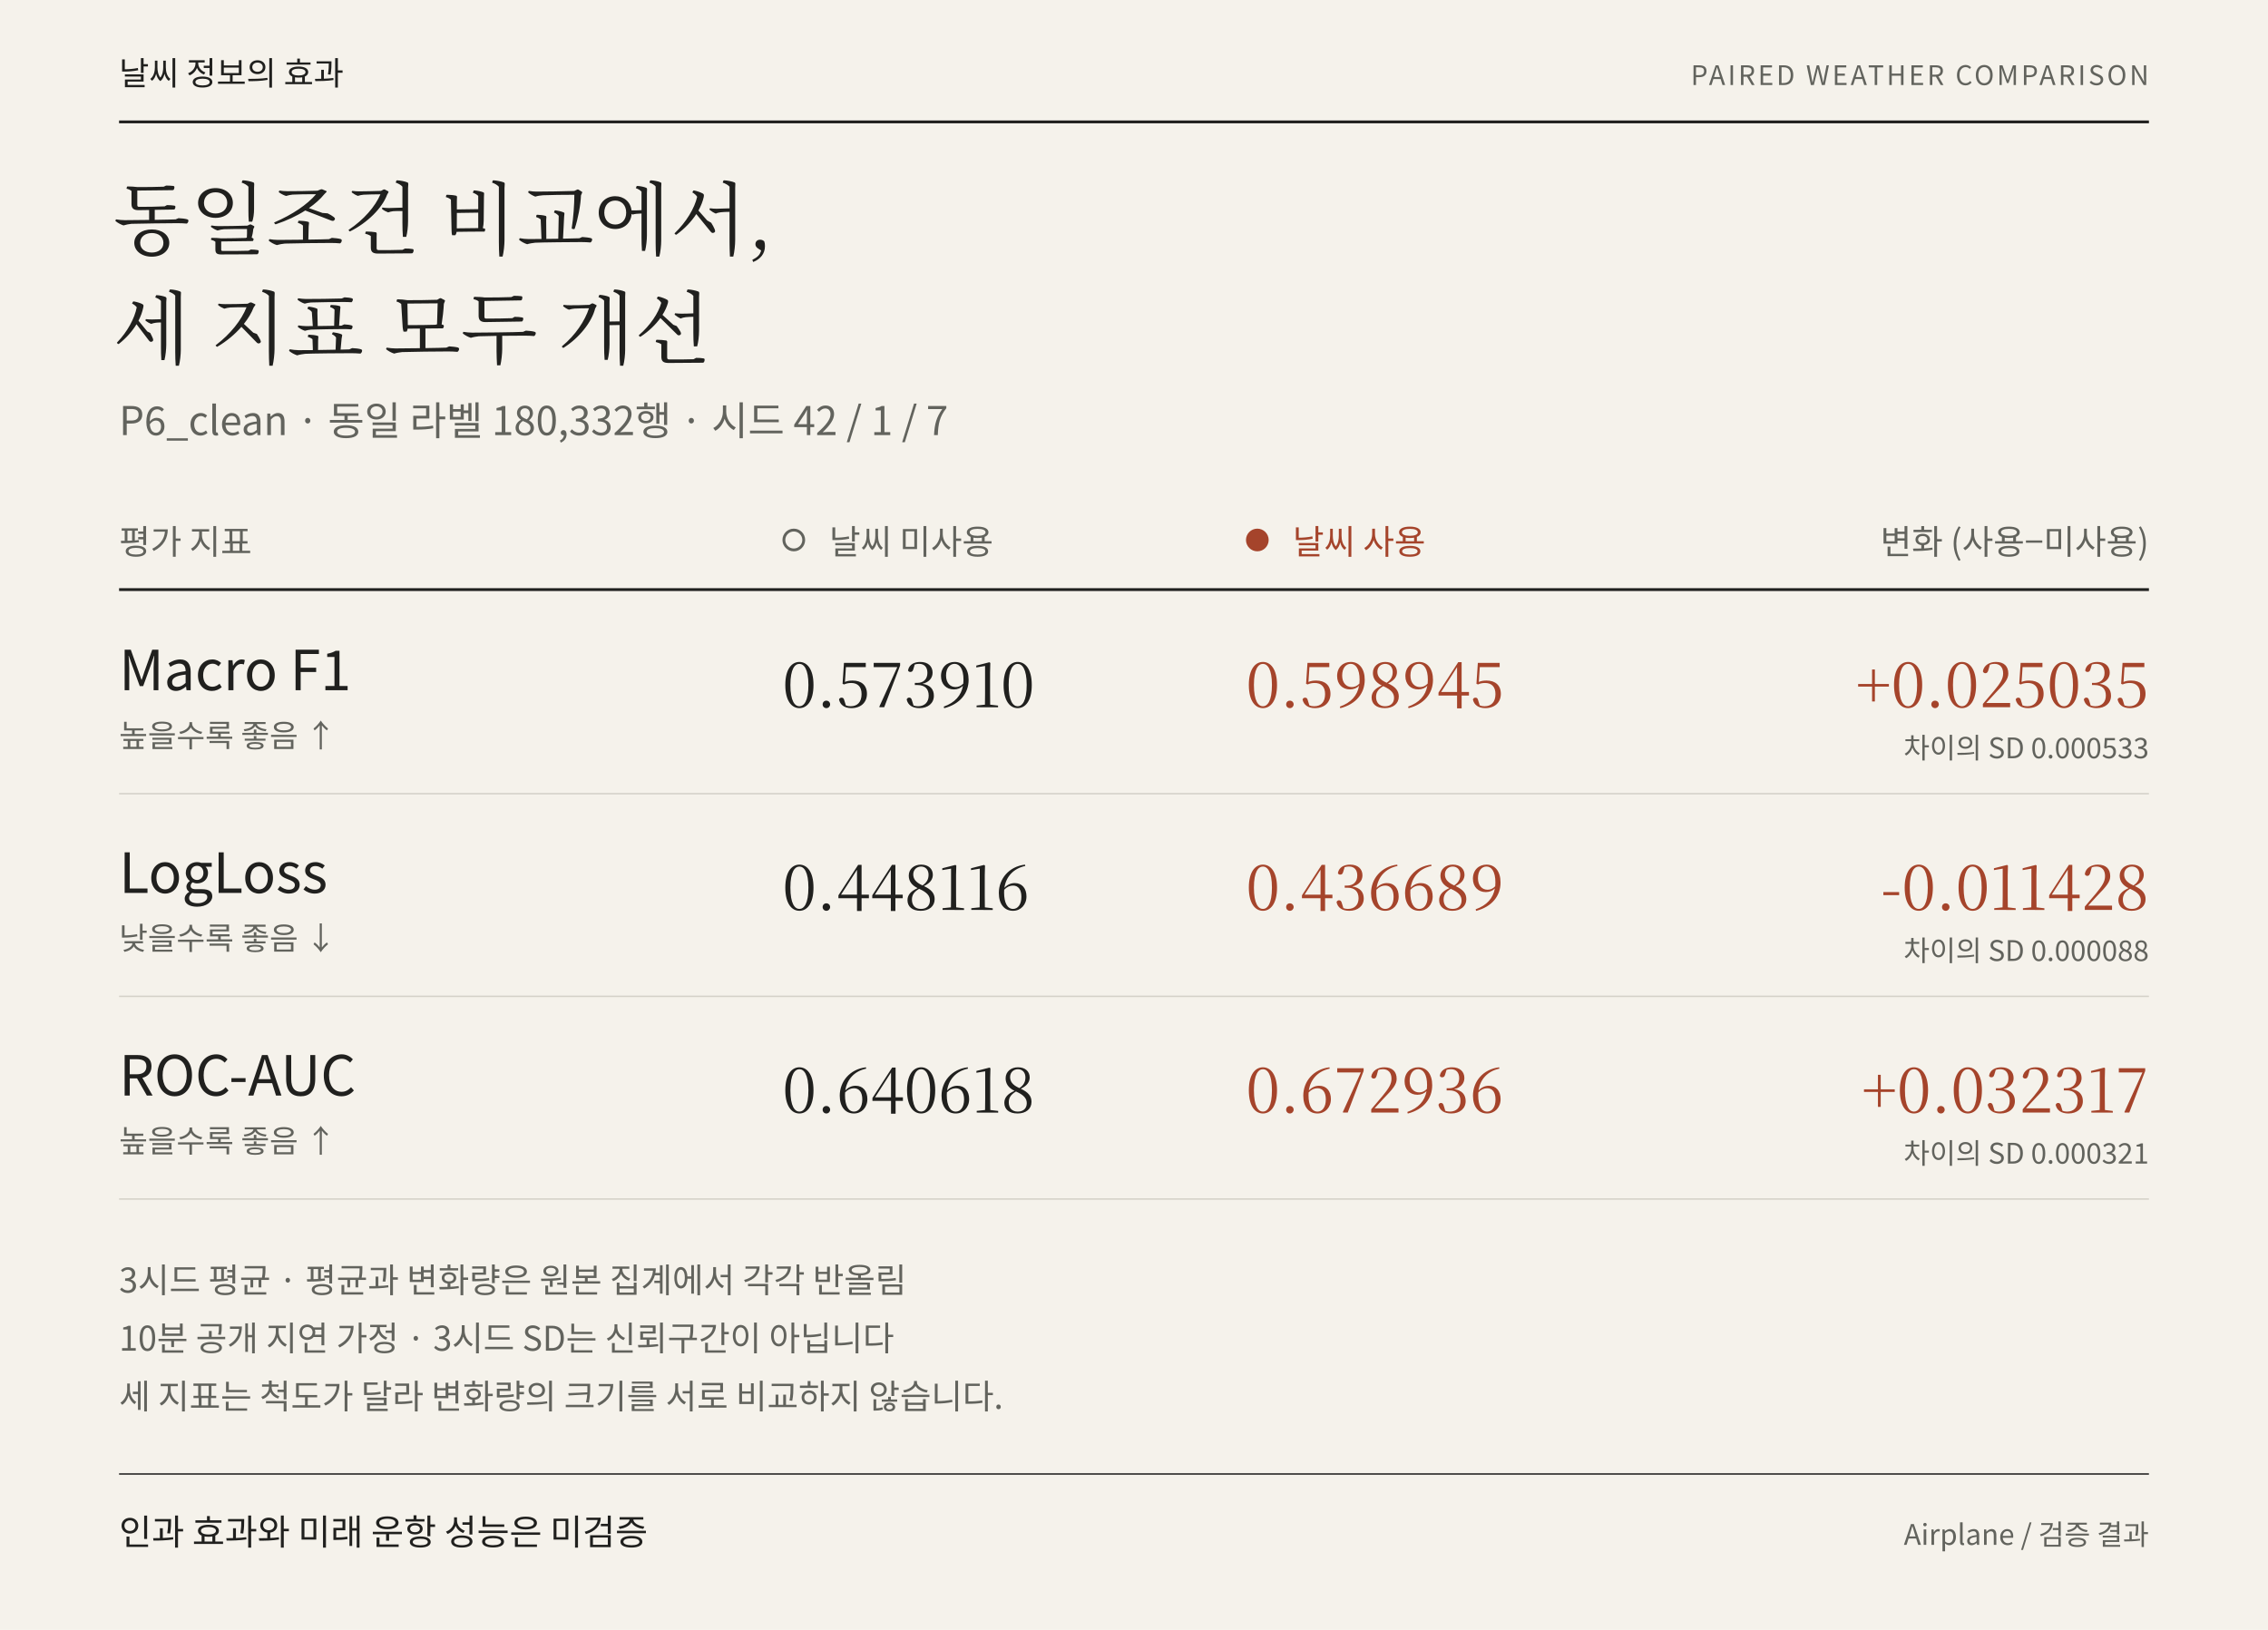
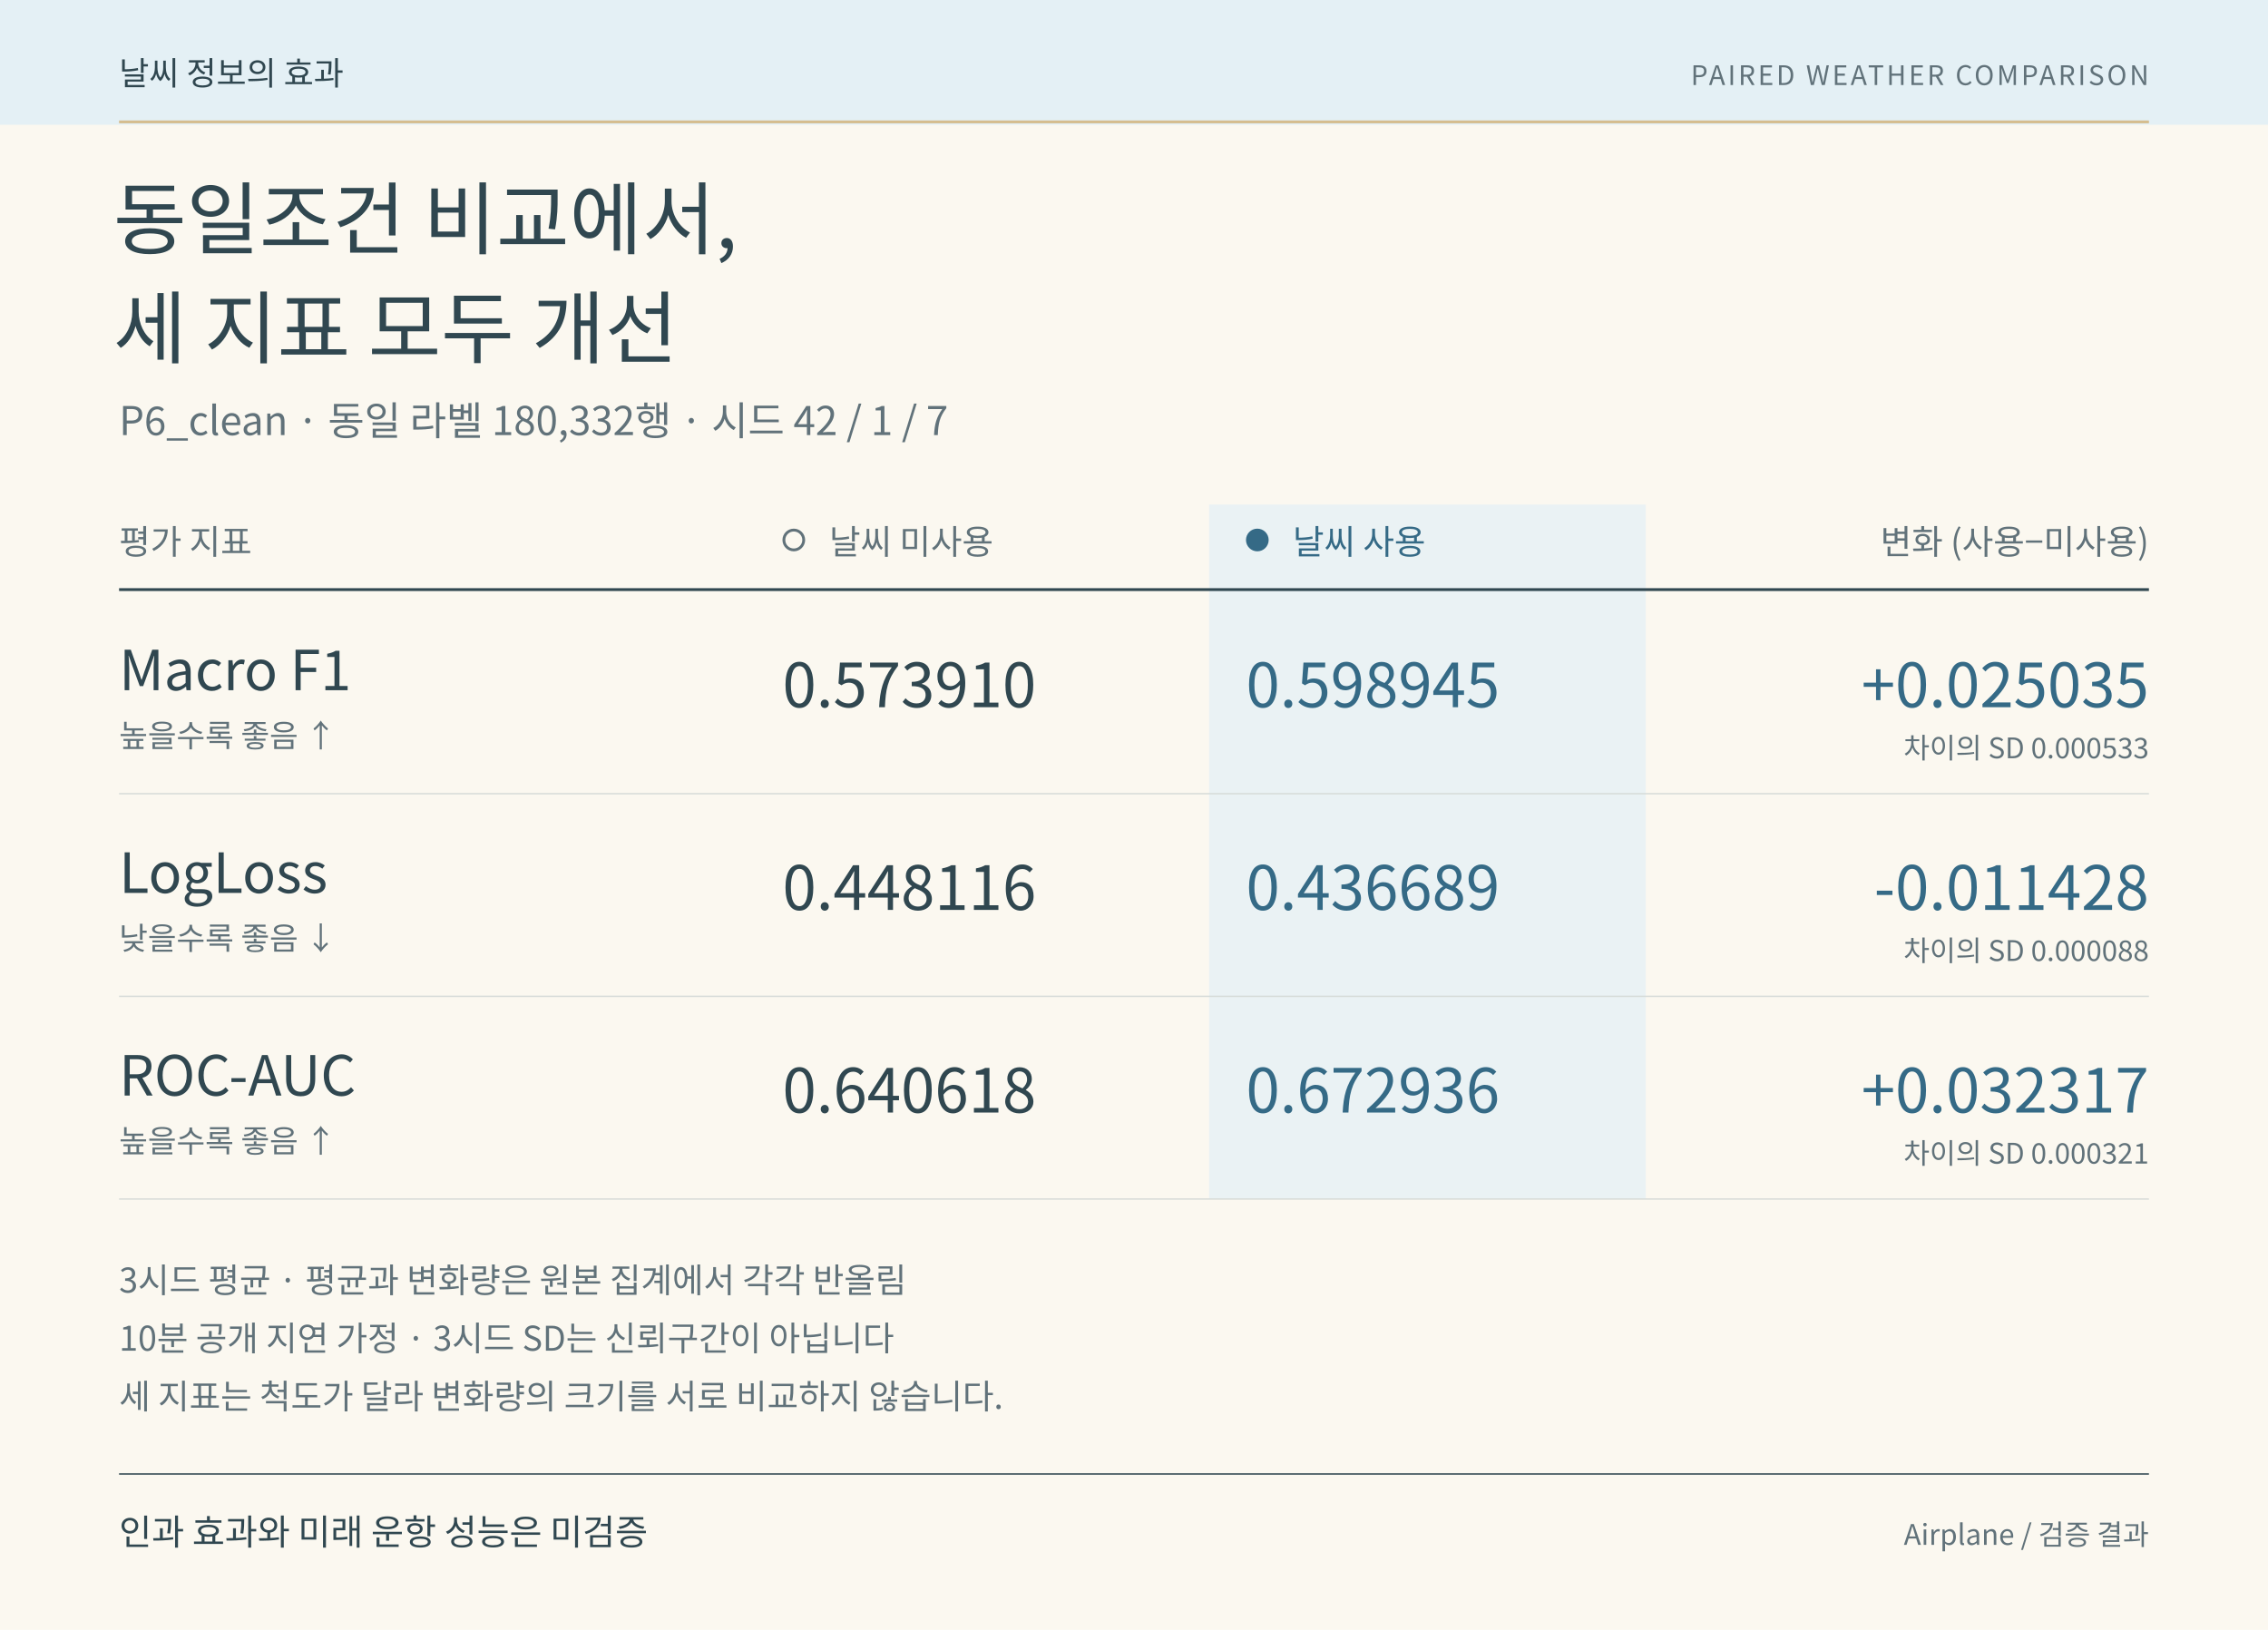
<svg xmlns="http://www.w3.org/2000/svg" width="1600" height="1150" viewBox="0 0 1600 1150" role="img" aria-labelledby="title desc">
-   <rect width="1600" height="1150" fill="#F5F2EB" />
-   <text x="84" y="60" fill="#20201E" font-family="Noto Sans CJK KR, Malgun Gothic, Apple SD Gothic Neo, sans-serif" font-size="23" font-weight="500" text-anchor="start" style="font-variant-numeric:tabular-nums">날씨 정보의 효과</text>
-   <text x="1516" y="60" fill="#62635D" font-family="Noto Sans CJK KR, Malgun Gothic, Apple SD Gothic Neo, sans-serif" font-size="19" font-weight="400" text-anchor="end" style="font-variant-numeric:tabular-nums" letter-spacing="1.8">PAIRED WEATHER COMPARISON</text>
-   <line x1="84" y1="86" x2="1516" y2="86" stroke="#20201E" stroke-width="2" />
-   <text x="80" y="175" fill="#20201E" font-family="Noto Serif CJK KR, Nanum Myeongjo, Batang, serif" font-size="56" font-weight="500" text-anchor="start" style="font-variant-numeric:tabular-nums">동일조건 비교에서,</text>
-   <text x="80" y="252" fill="#20201E" font-family="Noto Serif CJK KR, Nanum Myeongjo, Batang, serif" font-size="56" font-weight="500" text-anchor="start" style="font-variant-numeric:tabular-nums">세 지표 모두 개선</text>
-   <text x="84" y="307" fill="#62635D" font-family="Noto Sans CJK KR, Malgun Gothic, Apple SD Gothic Neo, sans-serif" font-size="28" font-weight="400" text-anchor="start" style="font-variant-numeric:tabular-nums">P6_clean · 동일 라벨 180,332행 · 시드 42 / 1 / 7</text>
-   <text x="84" y="391" fill="#62635D" font-family="Noto Sans CJK KR, Malgun Gothic, Apple SD Gothic Neo, sans-serif" font-size="24" font-weight="400" text-anchor="start" style="font-variant-numeric:tabular-nums">평가 지표</text>
-   <circle cx="560" cy="381" r="7" fill="#F5F2EB" stroke="#62635D" stroke-width="2" />
-   <text x="585" y="391" fill="#62635D" font-family="Noto Sans CJK KR, Malgun Gothic, Apple SD Gothic Neo, sans-serif" font-size="24" font-weight="400" text-anchor="start" style="font-variant-numeric:tabular-nums">날씨 미사용</text>
-   <circle cx="887" cy="381" r="7" fill="#A5442B" stroke="#A5442B" stroke-width="2" />
-   <text x="912" y="391" fill="#A5442B" font-family="Noto Sans CJK KR, Malgun Gothic, Apple SD Gothic Neo, sans-serif" font-size="24" font-weight="500" text-anchor="start" style="font-variant-numeric:tabular-nums">날씨 사용</text>
-   <text x="1516" y="391" fill="#62635D" font-family="Noto Sans CJK KR, Malgun Gothic, Apple SD Gothic Neo, sans-serif" font-size="24" font-weight="400" text-anchor="end" style="font-variant-numeric:tabular-nums">변화 (사용−미사용)</text>
-   <line x1="84" y1="416" x2="1516" y2="416" stroke="#20201E" stroke-width="2" />
-   <text x="84" y="487" fill="#20201E" font-family="Noto Sans CJK KR, Malgun Gothic, Apple SD Gothic Neo, sans-serif" font-size="39" font-weight="500" text-anchor="start" style="font-variant-numeric:tabular-nums">Macro F1</text>
-   <text x="84" y="527" fill="#62635D" font-family="Noto Sans CJK KR, Malgun Gothic, Apple SD Gothic Neo, sans-serif" font-size="22" font-weight="400" text-anchor="start" style="font-variant-numeric:tabular-nums">높을수록 좋음 ↑</text>
-   <text x="552" y="499" fill="#20201E" font-family="Noto Serif CJK KR, Nanum Myeongjo, Batang, serif" font-size="43" font-weight="400" text-anchor="start" style="font-variant-numeric:tabular-nums">0.573910</text>
-   <text x="879" y="499" fill="#A5442B" font-family="Noto Serif CJK KR, Nanum Myeongjo, Batang, serif" font-size="43" font-weight="500" text-anchor="start" style="font-variant-numeric:tabular-nums">0.598945</text>
-   <text x="1516" y="499" fill="#A5442B" font-family="Noto Serif CJK KR, Nanum Myeongjo, Batang, serif" font-size="43" font-weight="500" text-anchor="end" style="font-variant-numeric:tabular-nums">+0.025035</text>
-   <text x="1516" y="535" fill="#62635D" font-family="Noto Sans CJK KR, Malgun Gothic, Apple SD Gothic Neo, sans-serif" font-size="20" font-weight="400" text-anchor="end" style="font-variant-numeric:tabular-nums">차이의 SD 0.000533</text>
-   <line x1="84" y1="560" x2="1516" y2="560" stroke="#D4D1C8" stroke-width="1" />
-   <text x="84" y="630" fill="#20201E" font-family="Noto Sans CJK KR, Malgun Gothic, Apple SD Gothic Neo, sans-serif" font-size="39" font-weight="500" text-anchor="start" style="font-variant-numeric:tabular-nums">LogLoss</text>
-   <text x="84" y="670" fill="#62635D" font-family="Noto Sans CJK KR, Malgun Gothic, Apple SD Gothic Neo, sans-serif" font-size="22" font-weight="400" text-anchor="start" style="font-variant-numeric:tabular-nums">낮을수록 좋음 ↓</text>
-   <text x="552" y="642" fill="#20201E" font-family="Noto Serif CJK KR, Nanum Myeongjo, Batang, serif" font-size="43" font-weight="400" text-anchor="start" style="font-variant-numeric:tabular-nums">0.448116</text>
-   <text x="879" y="642" fill="#A5442B" font-family="Noto Serif CJK KR, Nanum Myeongjo, Batang, serif" font-size="43" font-weight="500" text-anchor="start" style="font-variant-numeric:tabular-nums">0.436689</text>
-   <text x="1516" y="642" fill="#A5442B" font-family="Noto Serif CJK KR, Nanum Myeongjo, Batang, serif" font-size="43" font-weight="500" text-anchor="end" style="font-variant-numeric:tabular-nums">-0.011428</text>
-   <text x="1516" y="678" fill="#62635D" font-family="Noto Sans CJK KR, Malgun Gothic, Apple SD Gothic Neo, sans-serif" font-size="20" font-weight="400" text-anchor="end" style="font-variant-numeric:tabular-nums">차이의 SD 0.000088</text>
-   <line x1="84" y1="703" x2="1516" y2="703" stroke="#D4D1C8" stroke-width="1" />
-   <text x="84" y="773" fill="#20201E" font-family="Noto Sans CJK KR, Malgun Gothic, Apple SD Gothic Neo, sans-serif" font-size="39" font-weight="500" text-anchor="start" style="font-variant-numeric:tabular-nums">ROC-AUC</text>
-   <text x="84" y="813" fill="#62635D" font-family="Noto Sans CJK KR, Malgun Gothic, Apple SD Gothic Neo, sans-serif" font-size="22" font-weight="400" text-anchor="start" style="font-variant-numeric:tabular-nums">높을수록 좋음 ↑</text>
-   <text x="552" y="785" fill="#20201E" font-family="Noto Serif CJK KR, Nanum Myeongjo, Batang, serif" font-size="43" font-weight="400" text-anchor="start" style="font-variant-numeric:tabular-nums">0.640618</text>
-   <text x="879" y="785" fill="#A5442B" font-family="Noto Serif CJK KR, Nanum Myeongjo, Batang, serif" font-size="43" font-weight="500" text-anchor="start" style="font-variant-numeric:tabular-nums">0.672936</text>
-   <text x="1516" y="785" fill="#A5442B" font-family="Noto Serif CJK KR, Nanum Myeongjo, Batang, serif" font-size="43" font-weight="500" text-anchor="end" style="font-variant-numeric:tabular-nums">+0.032317</text>
-   <text x="1516" y="821" fill="#62635D" font-family="Noto Sans CJK KR, Malgun Gothic, Apple SD Gothic Neo, sans-serif" font-size="20" font-weight="400" text-anchor="end" style="font-variant-numeric:tabular-nums">차이의 SD 0.000321</text>
-   <line x1="84" y1="846" x2="1516" y2="846" stroke="#D4D1C8" stroke-width="1" />
-   <text x="84" y="912" fill="#62635D" font-family="Noto Sans CJK KR, Malgun Gothic, Apple SD Gothic Neo, sans-serif" font-size="24" font-weight="400" text-anchor="start" style="font-variant-numeric:tabular-nums">3시드 평균 · 평균과 변화량은 원본 집계에서 각각 반올림</text>
-   <text x="84" y="953" fill="#62635D" font-family="Noto Sans CJK KR, Malgun Gothic, Apple SD Gothic Neo, sans-serif" font-size="24" font-weight="400" text-anchor="start" style="font-variant-numeric:tabular-nums">10분 공개 지연 가정 · 3시드 SD는 신뢰구간이 아닙니다</text>
-   <text x="84" y="994" fill="#62635D" font-family="Noto Sans CJK KR, Malgun Gothic, Apple SD Gothic Neo, sans-serif" font-size="24" font-weight="400" text-anchor="start" style="font-variant-numeric:tabular-nums">세 지표는 척도가 달라 변화량의 크기를 서로 비교하지 않습니다.</text>
-   <line x1="84" y1="1040" x2="1516" y2="1040" stroke="#20201E" stroke-width="1" />
-   <text x="84" y="1090" fill="#20201E" font-family="Noto Sans CJK KR, Malgun Gothic, Apple SD Gothic Neo, sans-serif" font-size="25" font-weight="500" text-anchor="start" style="font-variant-numeric:tabular-nums">인과 효과와 미래 운항 성능은 미검증</text>
-   <text x="1516" y="1090" fill="#62635D" font-family="Noto Sans CJK KR, Malgun Gothic, Apple SD Gothic Neo, sans-serif" font-size="20" font-weight="400" text-anchor="end" style="font-variant-numeric:tabular-nums">Airplane / 검증 결과</text>
+   <rect width="1600" height="1150" fill="#FBF8F0" />
+   <rect x="0" y="0" width="1600" height="88" fill="#E4F0F5" />
+   <rect x="853" y="356" width="308" height="490" fill="#EAF2F4" />
+   <text x="84" y="60" fill="#304750" font-family="Noto Sans CJK KR, Malgun Gothic, Apple SD Gothic Neo, sans-serif" font-size="23" font-weight="500" text-anchor="start" style="font-variant-numeric:tabular-nums">날씨 정보의 효과</text>
+   <text x="1516" y="60" fill="#61727A" font-family="Noto Sans CJK KR, Malgun Gothic, Apple SD Gothic Neo, sans-serif" font-size="19" font-weight="400" text-anchor="end" style="font-variant-numeric:tabular-nums" letter-spacing="1.8">PAIRED WEATHER COMPARISON</text>
+   <line x1="84" y1="86" x2="1516" y2="86" stroke="#D5BD8F" stroke-width="2" />
+   <text x="80" y="175" fill="#304750" font-family="Noto Sans CJK KR, Malgun Gothic, Apple SD Gothic Neo, sans-serif" font-size="56" font-weight="500" text-anchor="start" style="font-variant-numeric:tabular-nums">동일조건 비교에서,</text>
+   <text x="80" y="252" fill="#304750" font-family="Noto Sans CJK KR, Malgun Gothic, Apple SD Gothic Neo, sans-serif" font-size="56" font-weight="500" text-anchor="start" style="font-variant-numeric:tabular-nums">세 지표 모두 개선</text>
+   <text x="84" y="307" fill="#61727A" font-family="Noto Sans CJK KR, Malgun Gothic, Apple SD Gothic Neo, sans-serif" font-size="28" font-weight="400" text-anchor="start" style="font-variant-numeric:tabular-nums">P6_clean · 동일 라벨 180,332행 · 시드 42 / 1 / 7</text>
+   <text x="84" y="391" fill="#61727A" font-family="Noto Sans CJK KR, Malgun Gothic, Apple SD Gothic Neo, sans-serif" font-size="24" font-weight="400" text-anchor="start" style="font-variant-numeric:tabular-nums">평가 지표</text>
+   <circle cx="560" cy="381" r="7" fill="#FBF8F0" stroke="#61727A" stroke-width="2" />
+   <text x="585" y="391" fill="#61727A" font-family="Noto Sans CJK KR, Malgun Gothic, Apple SD Gothic Neo, sans-serif" font-size="24" font-weight="400" text-anchor="start" style="font-variant-numeric:tabular-nums">날씨 미사용</text>
+   <circle cx="887" cy="381" r="7" fill="#356A86" stroke="#356A86" stroke-width="2" />
+   <text x="912" y="391" fill="#356A86" font-family="Noto Sans CJK KR, Malgun Gothic, Apple SD Gothic Neo, sans-serif" font-size="24" font-weight="500" text-anchor="start" style="font-variant-numeric:tabular-nums">날씨 사용</text>
+   <text x="1516" y="391" fill="#61727A" font-family="Noto Sans CJK KR, Malgun Gothic, Apple SD Gothic Neo, sans-serif" font-size="24" font-weight="400" text-anchor="end" style="font-variant-numeric:tabular-nums">변화 (사용−미사용)</text>
+   <line x1="84" y1="416" x2="1516" y2="416" stroke="#304750" stroke-width="2" />
+   <text x="84" y="487" fill="#304750" font-family="Noto Sans CJK KR, Malgun Gothic, Apple SD Gothic Neo, sans-serif" font-size="39" font-weight="500" text-anchor="start" style="font-variant-numeric:tabular-nums">Macro F1</text>
+   <text x="84" y="527" fill="#61727A" font-family="Noto Sans CJK KR, Malgun Gothic, Apple SD Gothic Neo, sans-serif" font-size="22" font-weight="400" text-anchor="start" style="font-variant-numeric:tabular-nums">높을수록 좋음 ↑</text>
+   <text x="552" y="499" fill="#304750" font-family="Noto Sans CJK KR, Malgun Gothic, Apple SD Gothic Neo, sans-serif" font-size="43" font-weight="400" text-anchor="start" style="font-variant-numeric:tabular-nums">0.573910</text>
+   <text x="879" y="499" fill="#356A86" font-family="Noto Sans CJK KR, Malgun Gothic, Apple SD Gothic Neo, sans-serif" font-size="43" font-weight="500" text-anchor="start" style="font-variant-numeric:tabular-nums">0.598945</text>
+   <text x="1516" y="499" fill="#356A86" font-family="Noto Sans CJK KR, Malgun Gothic, Apple SD Gothic Neo, sans-serif" font-size="43" font-weight="500" text-anchor="end" style="font-variant-numeric:tabular-nums">+0.025035</text>
+   <text x="1516" y="535" fill="#61727A" font-family="Noto Sans CJK KR, Malgun Gothic, Apple SD Gothic Neo, sans-serif" font-size="20" font-weight="400" text-anchor="end" style="font-variant-numeric:tabular-nums">차이의 SD 0.000533</text>
+   <line x1="84" y1="560" x2="1516" y2="560" stroke="#D7DCD9" stroke-width="1" />
+   <text x="84" y="630" fill="#304750" font-family="Noto Sans CJK KR, Malgun Gothic, Apple SD Gothic Neo, sans-serif" font-size="39" font-weight="500" text-anchor="start" style="font-variant-numeric:tabular-nums">LogLoss</text>
+   <text x="84" y="670" fill="#61727A" font-family="Noto Sans CJK KR, Malgun Gothic, Apple SD Gothic Neo, sans-serif" font-size="22" font-weight="400" text-anchor="start" style="font-variant-numeric:tabular-nums">낮을수록 좋음 ↓</text>
+   <text x="552" y="642" fill="#304750" font-family="Noto Sans CJK KR, Malgun Gothic, Apple SD Gothic Neo, sans-serif" font-size="43" font-weight="400" text-anchor="start" style="font-variant-numeric:tabular-nums">0.448116</text>
+   <text x="879" y="642" fill="#356A86" font-family="Noto Sans CJK KR, Malgun Gothic, Apple SD Gothic Neo, sans-serif" font-size="43" font-weight="500" text-anchor="start" style="font-variant-numeric:tabular-nums">0.436689</text>
+   <text x="1516" y="642" fill="#356A86" font-family="Noto Sans CJK KR, Malgun Gothic, Apple SD Gothic Neo, sans-serif" font-size="43" font-weight="500" text-anchor="end" style="font-variant-numeric:tabular-nums">-0.011428</text>
+   <text x="1516" y="678" fill="#61727A" font-family="Noto Sans CJK KR, Malgun Gothic, Apple SD Gothic Neo, sans-serif" font-size="20" font-weight="400" text-anchor="end" style="font-variant-numeric:tabular-nums">차이의 SD 0.000088</text>
+   <line x1="84" y1="703" x2="1516" y2="703" stroke="#D7DCD9" stroke-width="1" />
+   <text x="84" y="773" fill="#304750" font-family="Noto Sans CJK KR, Malgun Gothic, Apple SD Gothic Neo, sans-serif" font-size="39" font-weight="500" text-anchor="start" style="font-variant-numeric:tabular-nums">ROC-AUC</text>
+   <text x="84" y="813" fill="#61727A" font-family="Noto Sans CJK KR, Malgun Gothic, Apple SD Gothic Neo, sans-serif" font-size="22" font-weight="400" text-anchor="start" style="font-variant-numeric:tabular-nums">높을수록 좋음 ↑</text>
+   <text x="552" y="785" fill="#304750" font-family="Noto Sans CJK KR, Malgun Gothic, Apple SD Gothic Neo, sans-serif" font-size="43" font-weight="400" text-anchor="start" style="font-variant-numeric:tabular-nums">0.640618</text>
+   <text x="879" y="785" fill="#356A86" font-family="Noto Sans CJK KR, Malgun Gothic, Apple SD Gothic Neo, sans-serif" font-size="43" font-weight="500" text-anchor="start" style="font-variant-numeric:tabular-nums">0.672936</text>
+   <text x="1516" y="785" fill="#356A86" font-family="Noto Sans CJK KR, Malgun Gothic, Apple SD Gothic Neo, sans-serif" font-size="43" font-weight="500" text-anchor="end" style="font-variant-numeric:tabular-nums">+0.032317</text>
+   <text x="1516" y="821" fill="#61727A" font-family="Noto Sans CJK KR, Malgun Gothic, Apple SD Gothic Neo, sans-serif" font-size="20" font-weight="400" text-anchor="end" style="font-variant-numeric:tabular-nums">차이의 SD 0.000321</text>
+   <line x1="84" y1="846" x2="1516" y2="846" stroke="#D7DCD9" stroke-width="1" />
+   <text x="84" y="912" fill="#61727A" font-family="Noto Sans CJK KR, Malgun Gothic, Apple SD Gothic Neo, sans-serif" font-size="24" font-weight="400" text-anchor="start" style="font-variant-numeric:tabular-nums">3시드 평균 · 평균과 변화량은 원본 집계에서 각각 반올림</text>
+   <text x="84" y="953" fill="#61727A" font-family="Noto Sans CJK KR, Malgun Gothic, Apple SD Gothic Neo, sans-serif" font-size="24" font-weight="400" text-anchor="start" style="font-variant-numeric:tabular-nums">10분 공개 지연 가정 · 3시드 SD는 신뢰구간이 아닙니다</text>
+   <text x="84" y="994" fill="#61727A" font-family="Noto Sans CJK KR, Malgun Gothic, Apple SD Gothic Neo, sans-serif" font-size="24" font-weight="400" text-anchor="start" style="font-variant-numeric:tabular-nums">세 지표는 척도가 달라 변화량의 크기를 서로 비교하지 않습니다.</text>
+   <line x1="84" y1="1040" x2="1516" y2="1040" stroke="#304750" stroke-width="1" />
+   <text x="84" y="1090" fill="#304750" font-family="Noto Sans CJK KR, Malgun Gothic, Apple SD Gothic Neo, sans-serif" font-size="25" font-weight="500" text-anchor="start" style="font-variant-numeric:tabular-nums">인과 효과와 미래 운항 성능은 미검증</text>
+   <text x="1516" y="1090" fill="#61727A" font-family="Noto Sans CJK KR, Malgun Gothic, Apple SD Gothic Neo, sans-serif" font-size="20" font-weight="400" text-anchor="end" style="font-variant-numeric:tabular-nums">Airplane / 검증 결과</text>
</svg>
